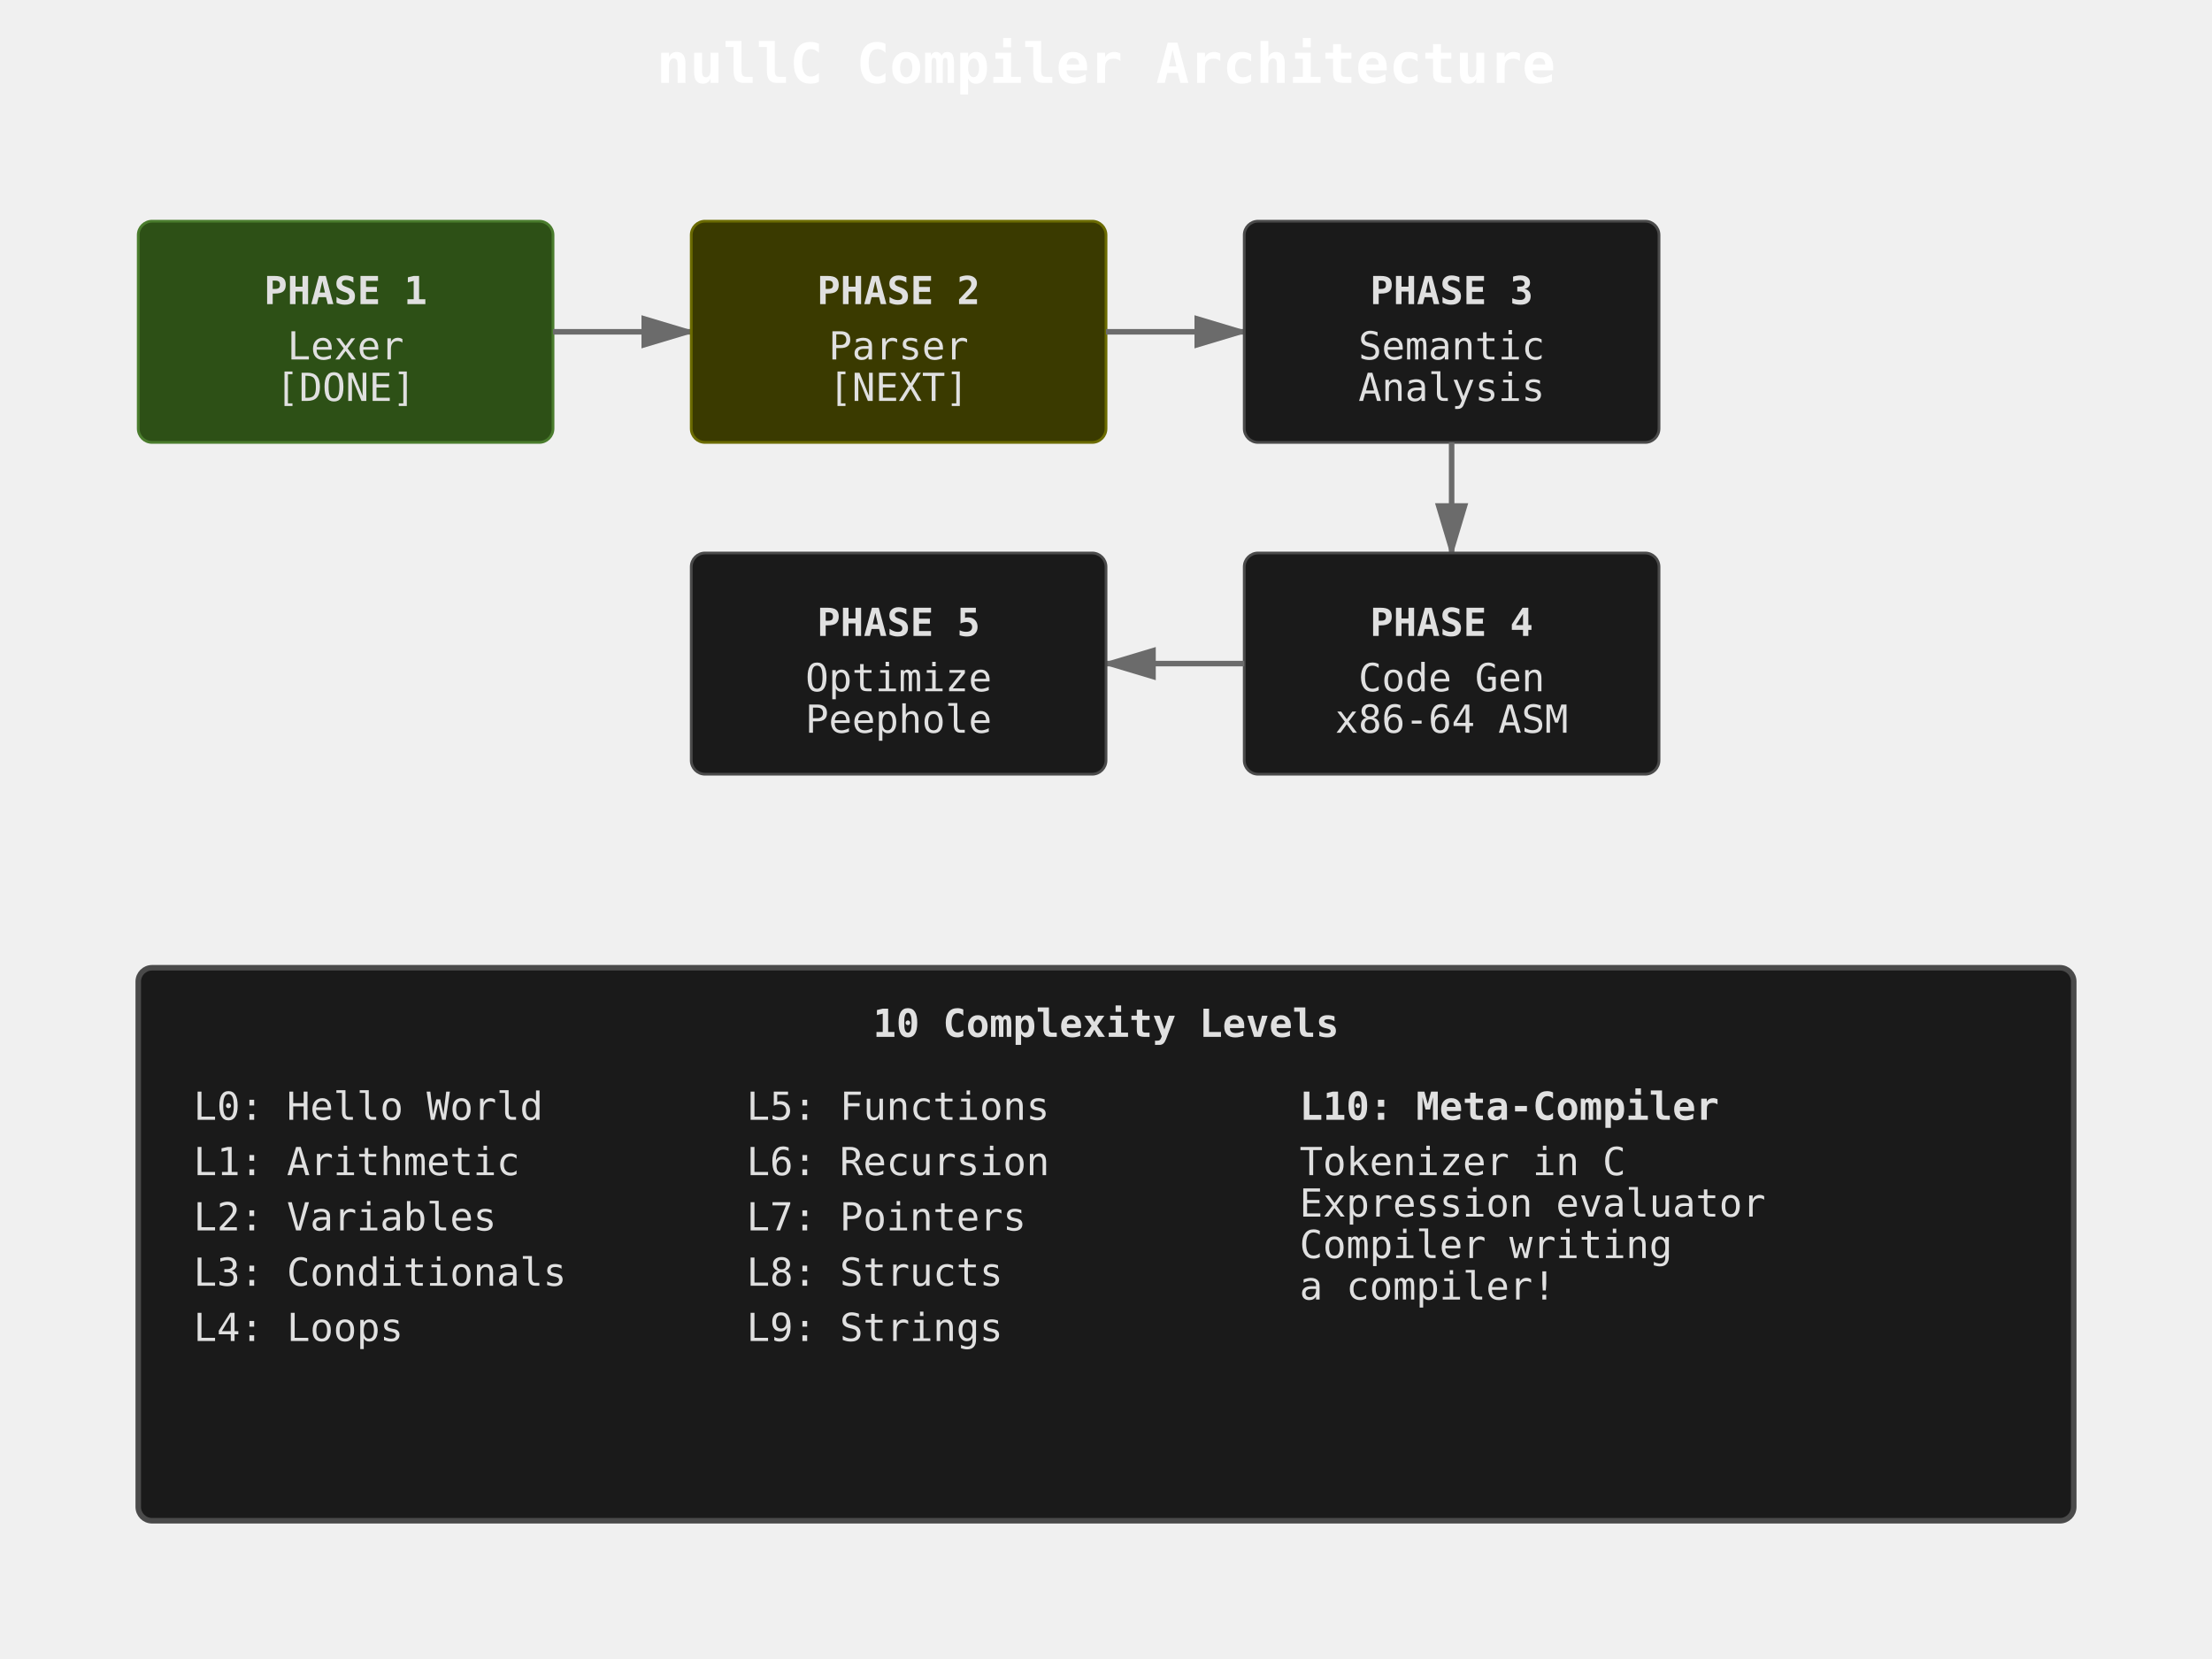
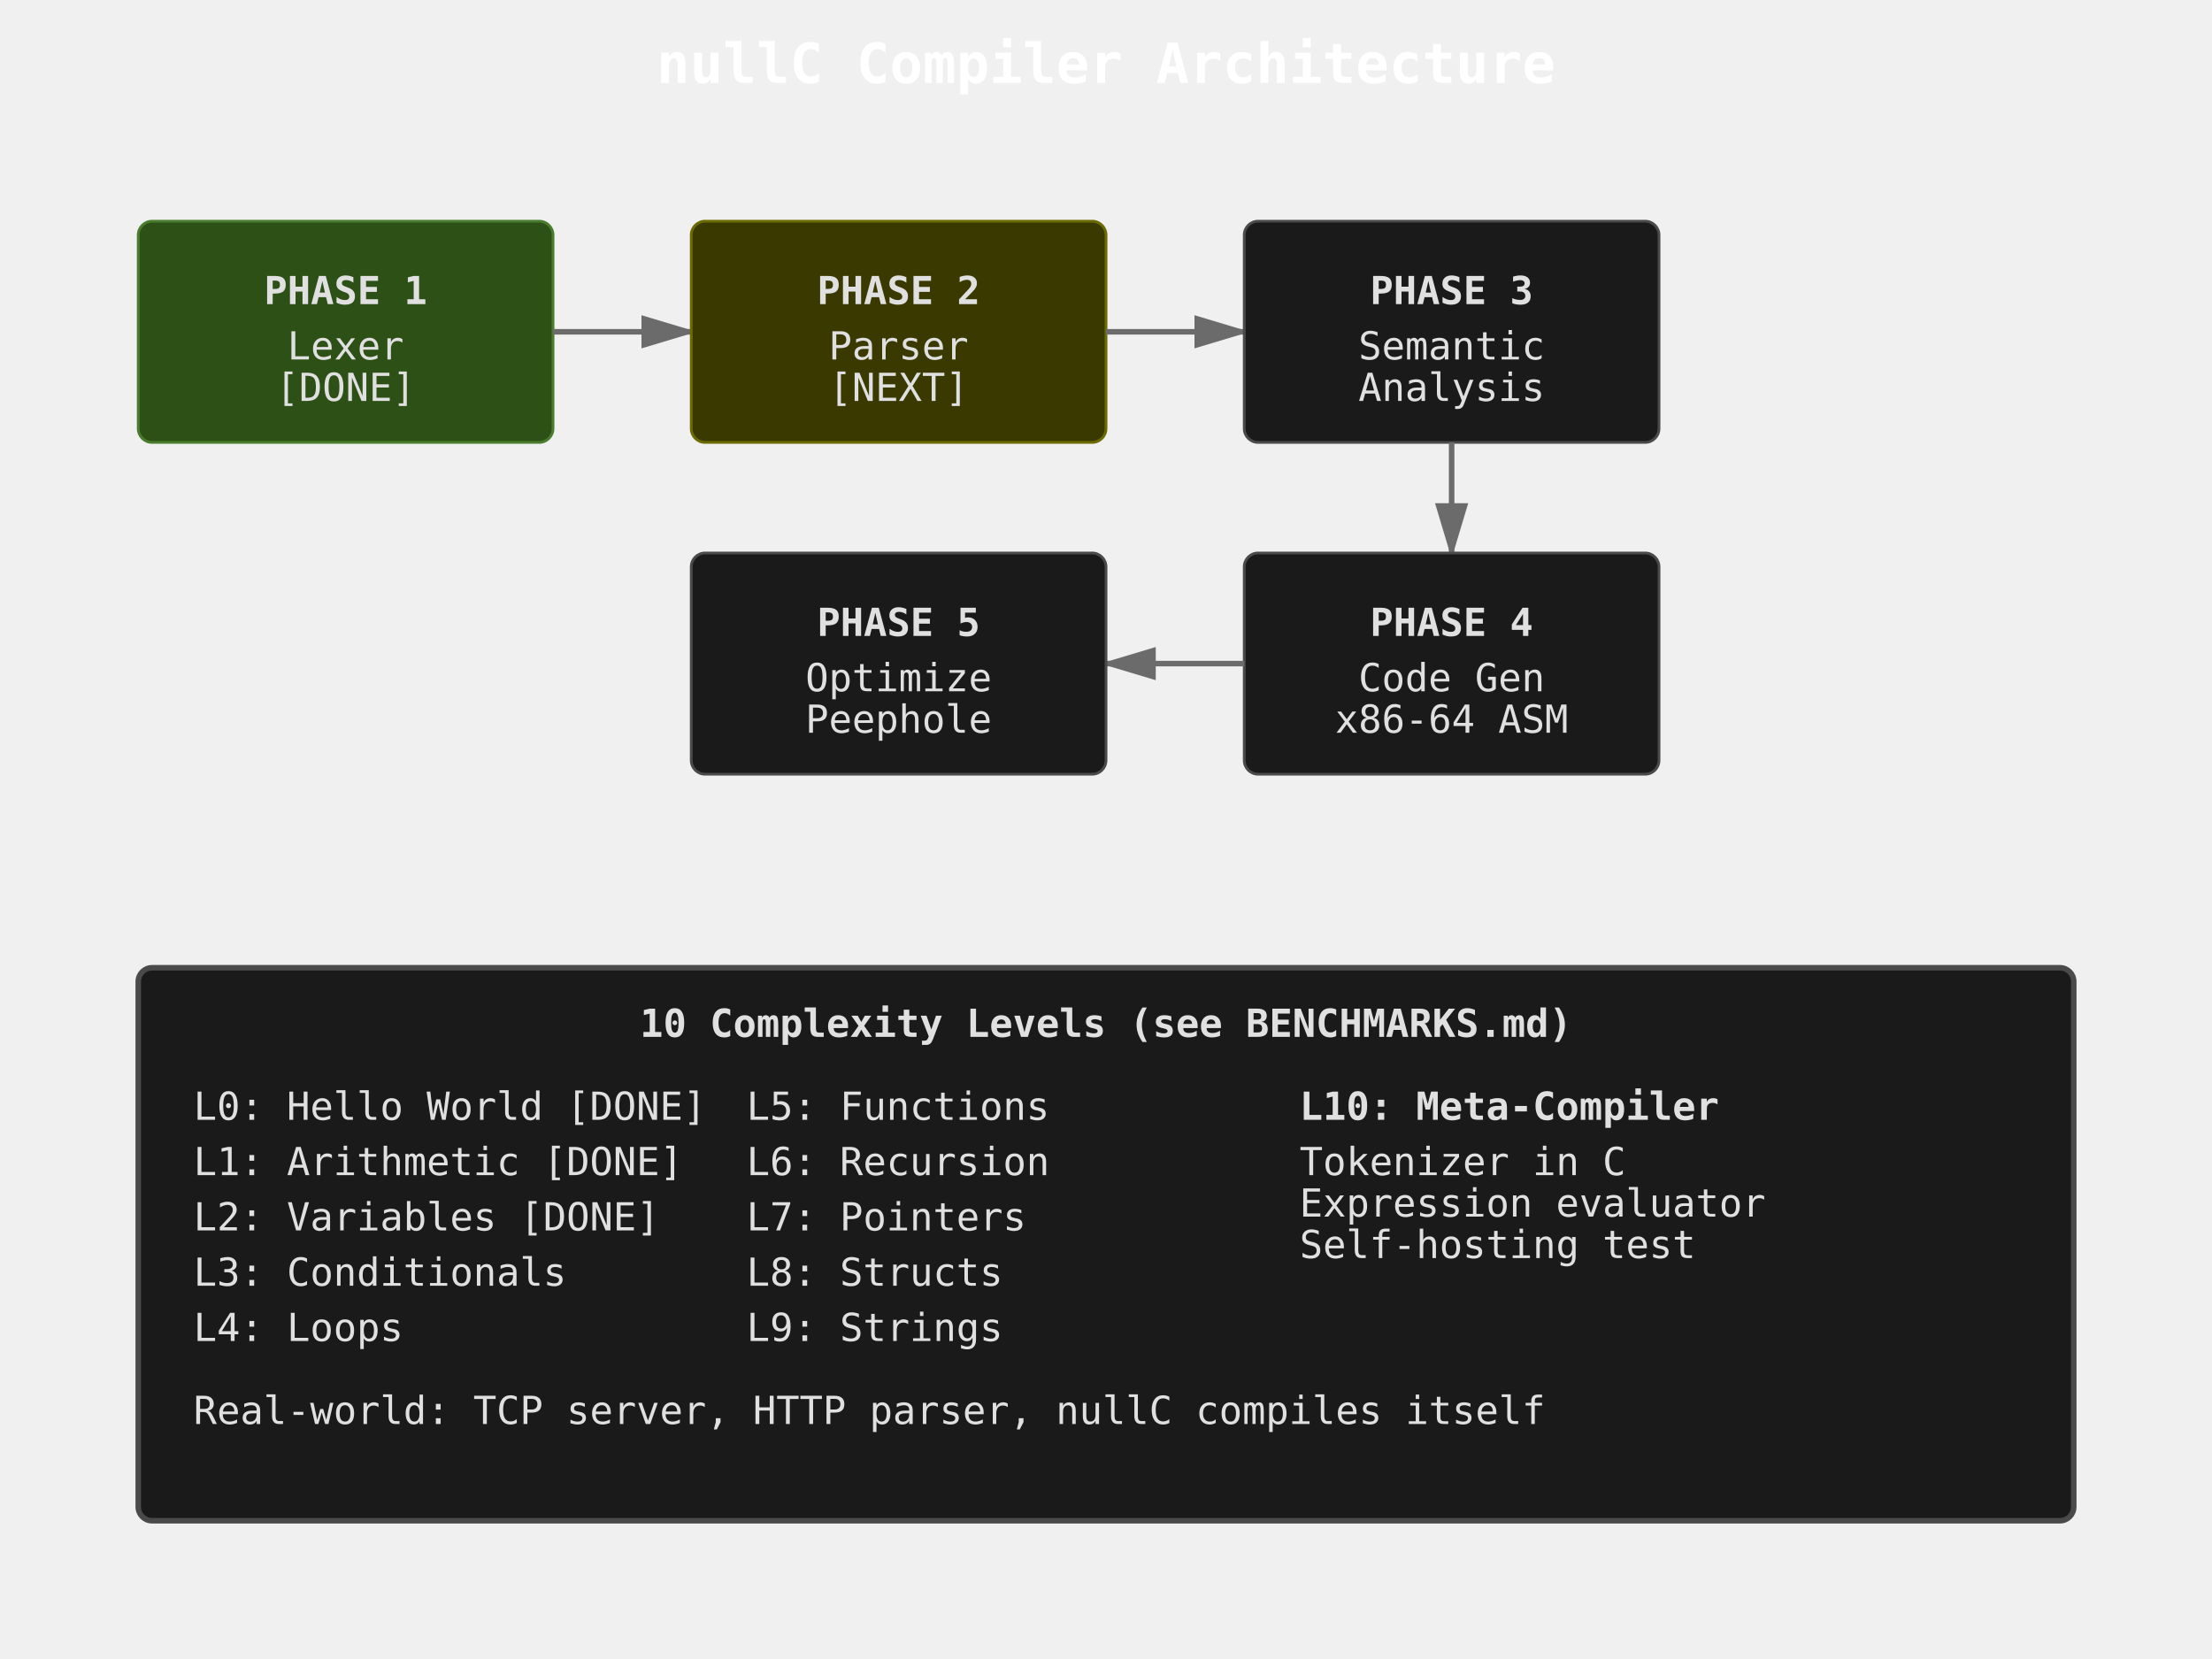
<svg xmlns="http://www.w3.org/2000/svg" width="800" height="600">
  <defs>
    <style>
      .phase { fill: #1a1a1a; stroke: #4a4a4a; stroke-width: 2; }
      .done { fill: #2d5016; stroke: #4a7c2d; }
      .current { fill: #3a3a00; stroke: #6b6b00; }
      .future { fill: #1a1a1a; stroke: #4a4a4a; }
      .text { fill: #e0e0e0; font-family: monospace; font-size: 14px; }
      .title { fill: #ffffff; font-family: monospace; font-size: 20px; font-weight: bold; }
      .arrow { stroke: #6b6b6b; stroke-width: 2; fill: none; marker-end: url(#arrowhead); }
    </style>
    <marker id="arrowhead" markerWidth="10" markerHeight="10" refX="9" refY="3" orient="auto">
      <polygon points="0 0, 10 3, 0 6" fill="#6b6b6b" />
    </marker>
  </defs>
  <text x="400" y="30" class="title" text-anchor="middle">nullC Compiler Architecture</text>
  <rect x="50" y="80" width="150" height="80" class="done" rx="5" />
  <text x="125" y="110" class="text" text-anchor="middle" font-weight="bold">PHASE 1</text>
  <text x="125" y="130" class="text" text-anchor="middle">Lexer</text>
  <text x="125" y="145" class="text" text-anchor="middle" font-size="11">[DONE]</text>
  <path d="M 200 120 L 250 120" class="arrow" />
  <rect x="250" y="80" width="150" height="80" class="current" rx="5" />
  <text x="325" y="110" class="text" text-anchor="middle" font-weight="bold">PHASE 2</text>
  <text x="325" y="130" class="text" text-anchor="middle">Parser</text>
  <text x="325" y="145" class="text" text-anchor="middle" font-size="11">[NEXT]</text>
  <path d="M 400 120 L 450 120" class="arrow" />
  <rect x="450" y="80" width="150" height="80" class="future" rx="5" />
  <text x="525" y="110" class="text" text-anchor="middle" font-weight="bold">PHASE 3</text>
  <text x="525" y="130" class="text" text-anchor="middle">Semantic</text>
  <text x="525" y="145" class="text" text-anchor="middle" font-size="11">Analysis</text>
  <path d="M 525 160 L 525 200" class="arrow" />
  <rect x="450" y="200" width="150" height="80" class="future" rx="5" />
  <text x="525" y="230" class="text" text-anchor="middle" font-weight="bold">PHASE 4</text>
  <text x="525" y="250" class="text" text-anchor="middle">Code Gen</text>
  <text x="525" y="265" class="text" text-anchor="middle" font-size="11">x86-64 ASM</text>
  <path d="M 450 240 L 400 240" class="arrow" />
  <rect x="250" y="200" width="150" height="80" class="future" rx="5" />
  <text x="325" y="230" class="text" text-anchor="middle" font-weight="bold">PHASE 5</text>
  <text x="325" y="250" class="text" text-anchor="middle">Optimize</text>
  <text x="325" y="265" class="text" text-anchor="middle" font-size="11">Peephole</text>
  <rect x="50" y="350" width="700" height="200" class="phase" rx="5" />
-   <text x="400" y="375" class="text" text-anchor="middle" font-weight="bold">10 Complexity Levels</text>
-   <text x="70" y="405" class="text">L0: Hello World</text>
-   <text x="70" y="425" class="text">L1: Arithmetic</text>
-   <text x="70" y="445" class="text">L2: Variables</text>
+   <text x="400" y="375" class="text" text-anchor="middle" font-weight="bold">10 Complexity Levels (see BENCHMARKS.md)</text>
+   <text x="70" y="405" class="text" fill="#4a7c2d">L0: Hello World [DONE]</text>
+   <text x="70" y="425" class="text" fill="#4a7c2d">L1: Arithmetic [DONE]</text>
+   <text x="70" y="445" class="text" fill="#4a7c2d">L2: Variables [DONE]</text>
  <text x="70" y="465" class="text">L3: Conditionals</text>
  <text x="70" y="485" class="text">L4: Loops</text>
  <text x="270" y="405" class="text">L5: Functions</text>
  <text x="270" y="425" class="text">L6: Recursion</text>
  <text x="270" y="445" class="text">L7: Pointers</text>
  <text x="270" y="465" class="text">L8: Structs</text>
  <text x="270" y="485" class="text">L9: Strings</text>
  <text x="470" y="405" class="text" font-weight="bold">L10: Meta-Compiler</text>
  <text x="470" y="425" class="text" font-size="11">Tokenizer in C</text>
  <text x="470" y="440" class="text" font-size="11">Expression evaluator</text>
-   <text x="470" y="455" class="text" font-size="11">Compiler writing</text>
-   <text x="470" y="470" class="text" font-size="11">a compiler!</text>
+   <text x="470" y="455" class="text" font-size="11">Self-hosting test</text>
+   <text x="70" y="515" class="text" font-size="12" fill="#6b6b6b">Real-world: TCP server, HTTP parser, nullC compiles itself</text>
</svg>
